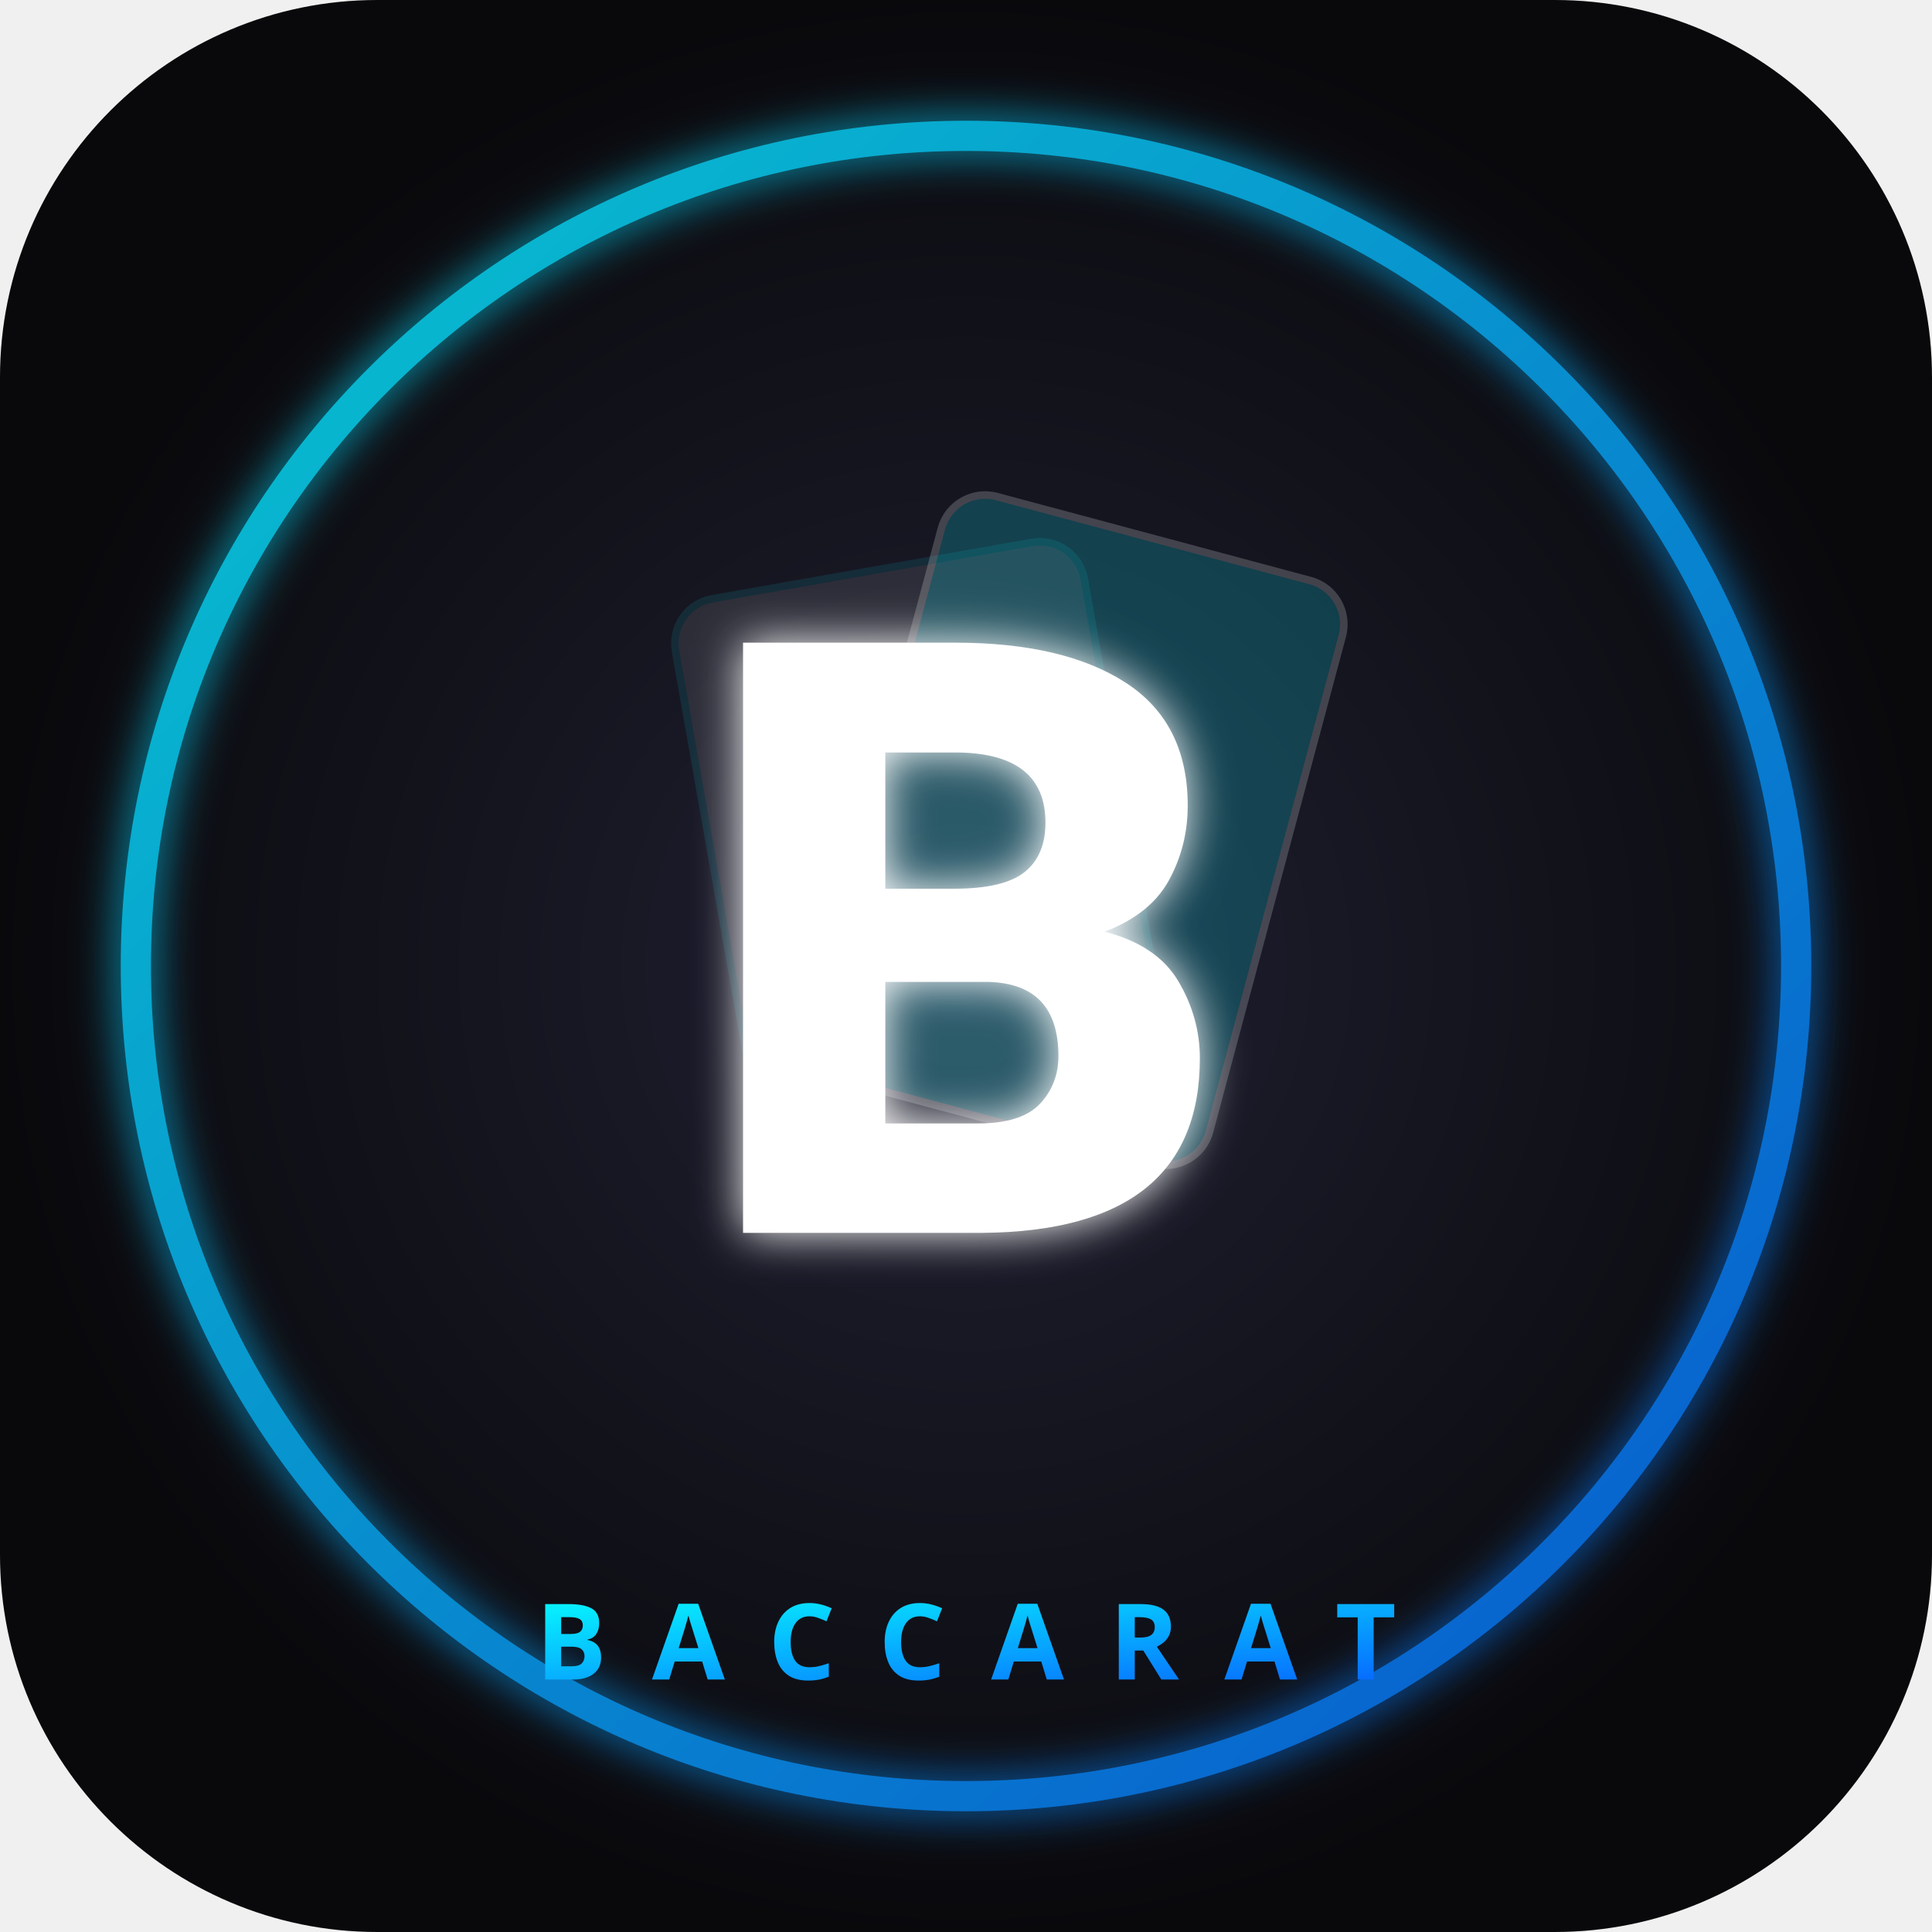
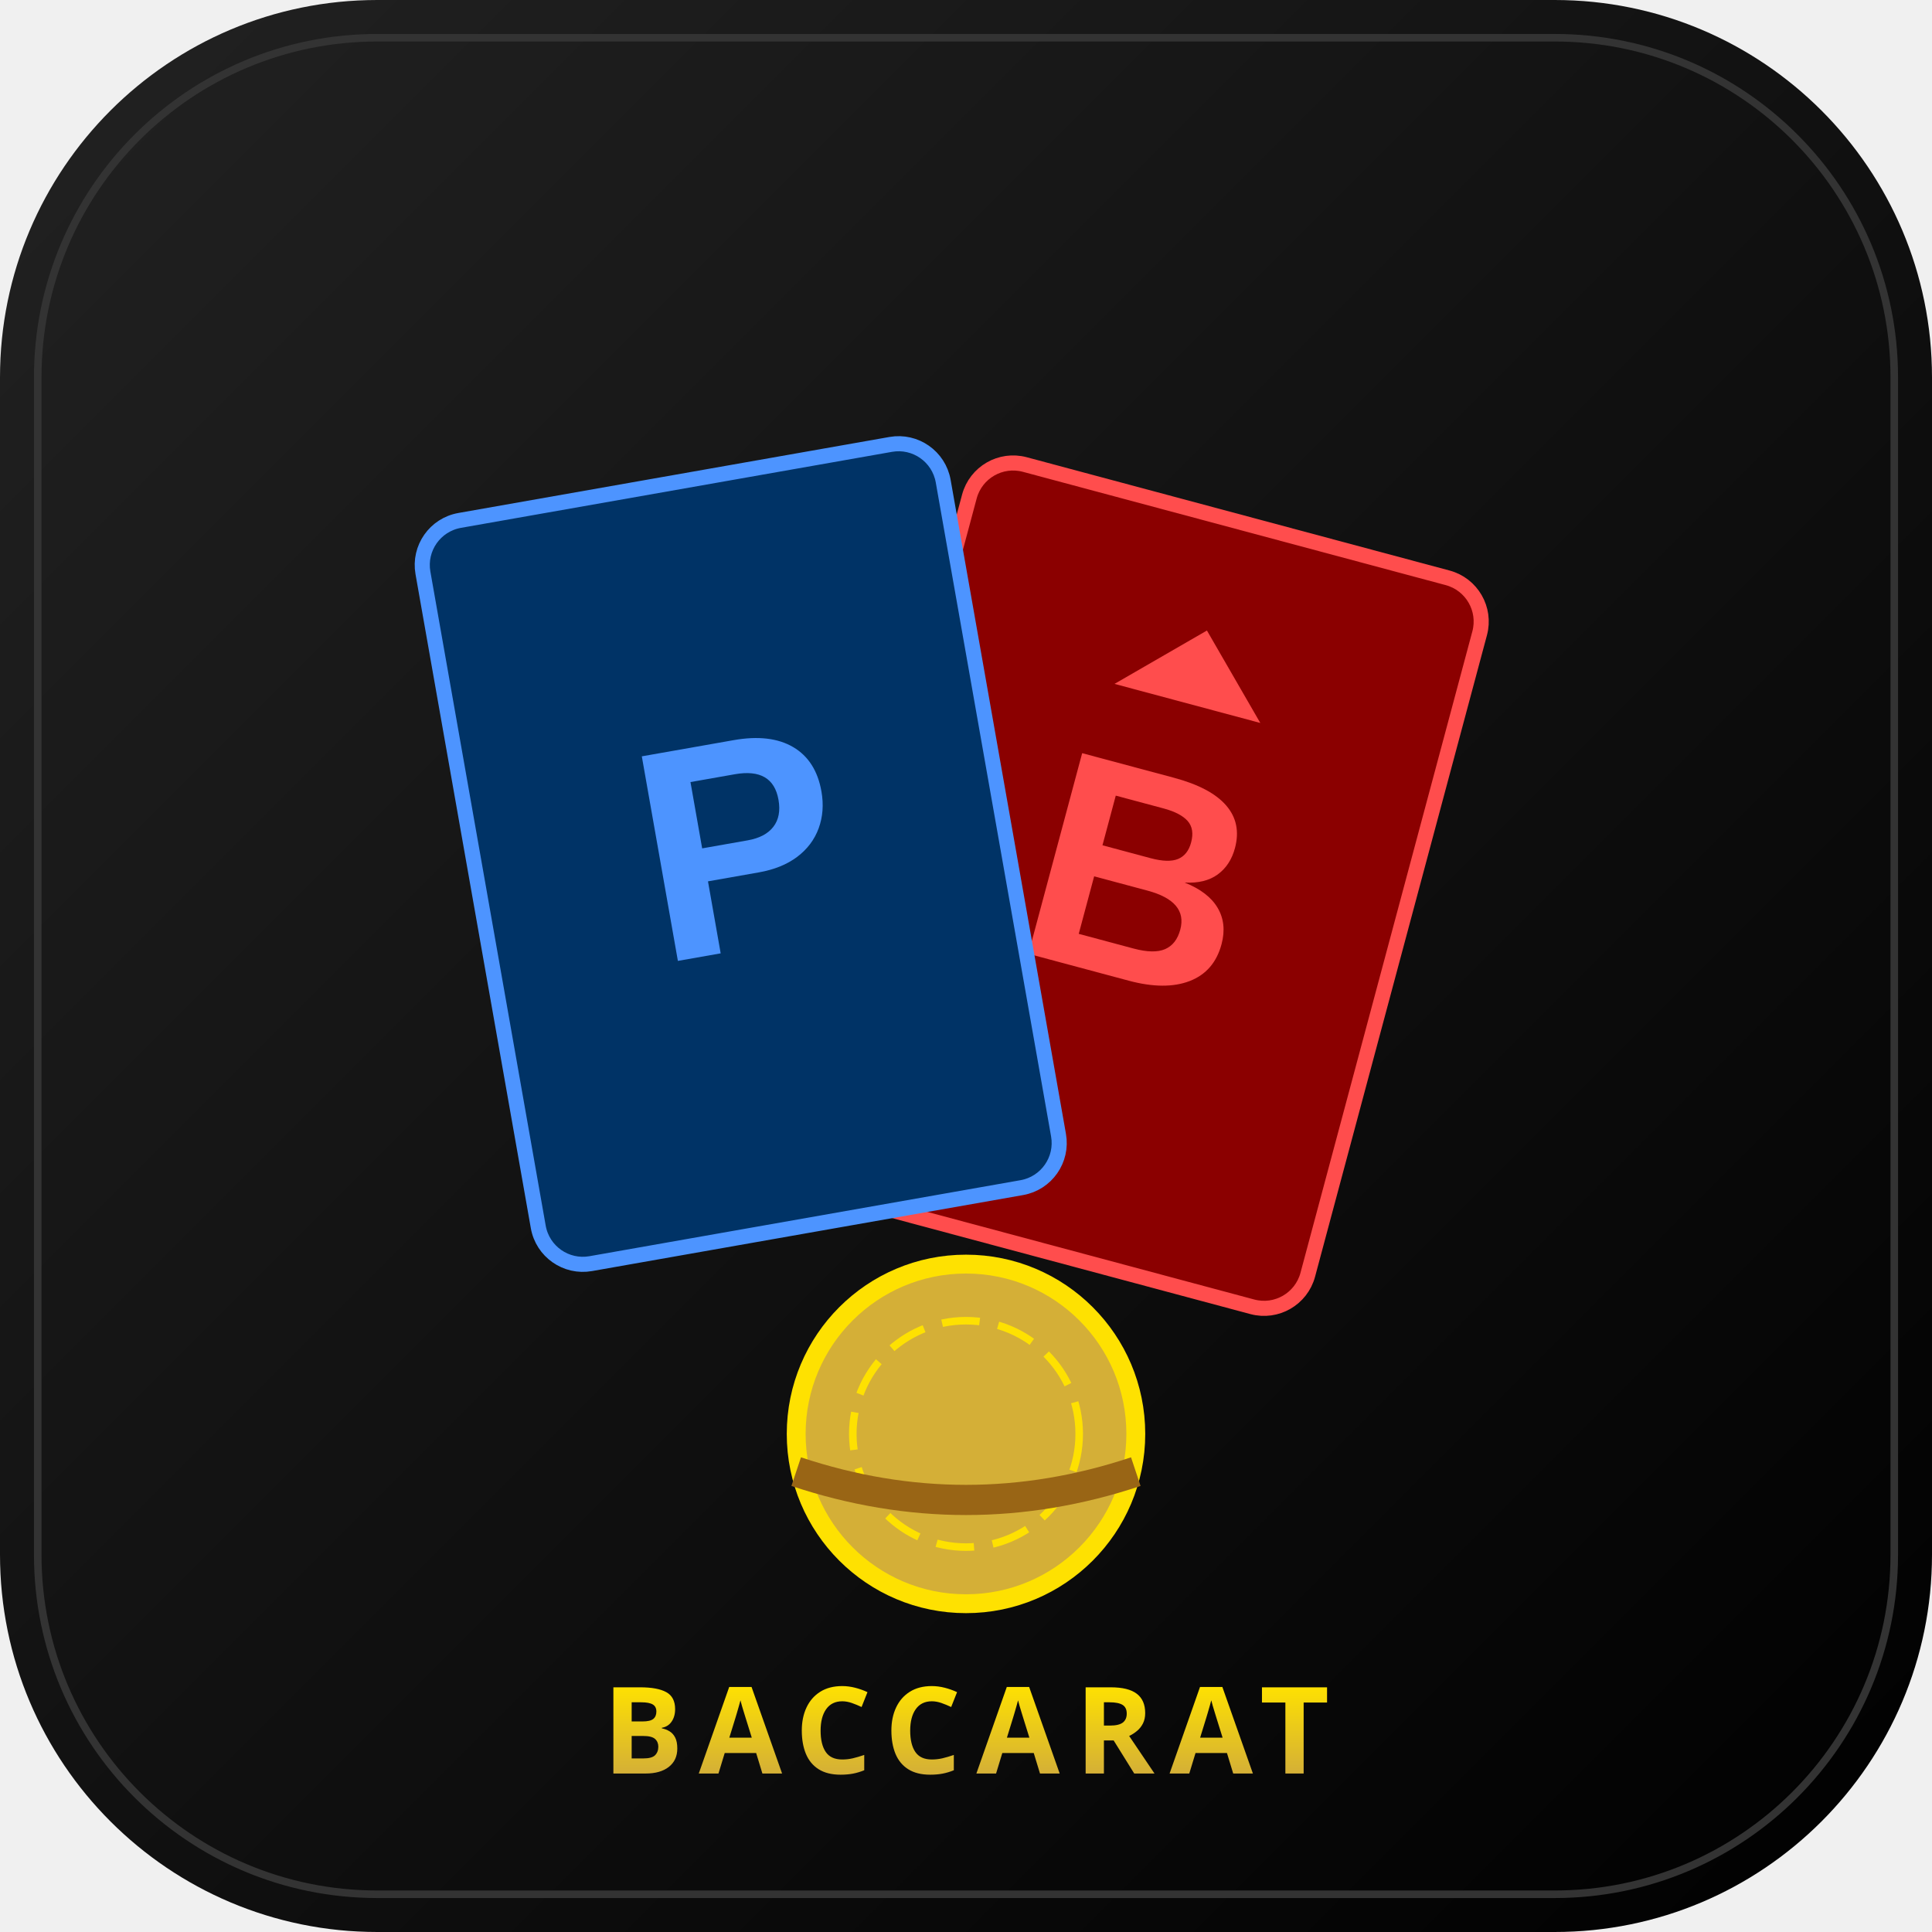
- <svg xmlns="http://www.w3.org/2000/svg" width="512" height="512" viewBox="0 0 512 512">
+ <svg xmlns="http://www.w3.org/2000/svg" width="512" height="512" viewBox="0 0 512 512" fill="none">
+   <rect width="512" height="512" rx="100" fill="url(#bg_gradient)" />
+   <rect x="10" y="10" width="492" height="492" rx="90" stroke="#333" stroke-width="2" />
+   <g transform="translate(260, 120) rotate(15)">
+     <rect width="140" height="200" rx="12" fill="#8B0000" stroke="#FF4D4D" stroke-width="4" />
+     <text x="70" y="125" font-family="Arial, sans-serif" font-weight="bold" font-size="80" fill="#FF4D4D" text-anchor="middle">B</text>
+     <path d="M50 50 L90 50 L70 30 Z" fill="#FF4D4D" />
+   </g>
+   <g transform="translate(110, 140) rotate(-10)">
+     <rect width="140" height="200" rx="12" fill="#003366" stroke="#4D94FF" stroke-width="4" />
+     <text x="70" y="125" font-family="Arial, sans-serif" font-weight="bold" font-size="80" fill="#4D94FF" text-anchor="middle">P</text>
+   </g>
+   <g transform="translate(256, 380)">
+     <circle cx="0" cy="0" r="45" fill="#D4AF37" stroke="#FEE101" stroke-width="5" />
+     <circle cx="0" cy="0" r="30" fill="none" stroke="#FEE101" stroke-width="2" stroke-dasharray="10 5" />
+     <path d="M-45 10 Q 0 25 45 10" stroke="#996515" stroke-width="8" fill="none" />
+   </g>
+   <text x="256" y="470" font-family="Verdana, sans-serif" font-weight="900" font-size="32" fill="url(#gold_text)" text-anchor="middle" letter-spacing="4">BACCARAT</text>
  <defs>
-     <radialGradient id="darkBg" cx="50%" cy="50%" r="50%">
-       <stop offset="0%" style="stop-color:#1a1a2e;stop-opacity:1" />
-       <stop offset="100%" style="stop-color:#020205;stop-opacity:1" />
-     </radialGradient>
-     <linearGradient id="neonCyan" x1="0%" y1="0%" x2="100%" y2="100%">
-       <stop offset="0%" style="stop-color:#00f2ff;stop-opacity:1" />
-       <stop offset="100%" style="stop-color:#0066ff;stop-opacity:1" />
+     <linearGradient id="bg_gradient" x1="0" y1="0" x2="512" y2="512" gradientUnits="userSpaceOnUse">
+       <stop stop-color="#222222" />
+       <stop offset="1" stop-color="#000000" />
    </linearGradient>
-     <filter id="glow" x="-20%" y="-20%" width="140%" height="140%">
-       <feGaussianBlur stdDeviation="6" result="blur" />
-       <feComposite in="SourceGraphic" in2="blur" operator="over" />
-     </filter>
+     <linearGradient id="gold_text" x1="0%" y1="0%" x2="0%" y2="100%">
+       <stop offset="0%" stop-color="#FEE101" />
+       <stop offset="100%" stop-color="#D4AF37" />
+     </linearGradient>
  </defs>
-   <rect width="512" height="512" rx="100" fill="url(#darkBg)" />
-   <circle cx="256" cy="256" r="220" fill="none" stroke="url(#neonCyan)" stroke-width="8" filter="url(#glow)" opacity="0.8" />
-   <rect x="190" y="150" width="110" height="160" rx="12" fill="#ffffff" transform="rotate(-10 245 230)" opacity="0.1" stroke="#00f2ff" stroke-width="2" />
-   <rect x="230" y="140" width="110" height="160" rx="12" fill="#00f2ff" transform="rotate(15 285 220)" opacity="0.2" stroke="#ffffff" stroke-width="2" />
-   <text x="50%" y="52%" dominant-baseline="middle" text-anchor="middle" style="fill:#ffffff; font-family: 'Segoe UI', Roboto, Helvetica, sans-serif; font-size: 220px; font-weight: 900; filter: url(#glow);">
-     B
-   </text>
-   <text x="50%" y="85%" dominant-baseline="middle" text-anchor="middle" style="fill:url(#neonCyan); font-family: 'Verdana', sans-serif; font-size: 28px; letter-spacing: 12px; font-weight: bold; text-transform: uppercase;">
-     BACCARAT
-   </text>
-   <rect x="0" y="0" width="512" height="512" rx="100" fill="white" opacity="0.03" style="pointer-events:none;" />
</svg>
